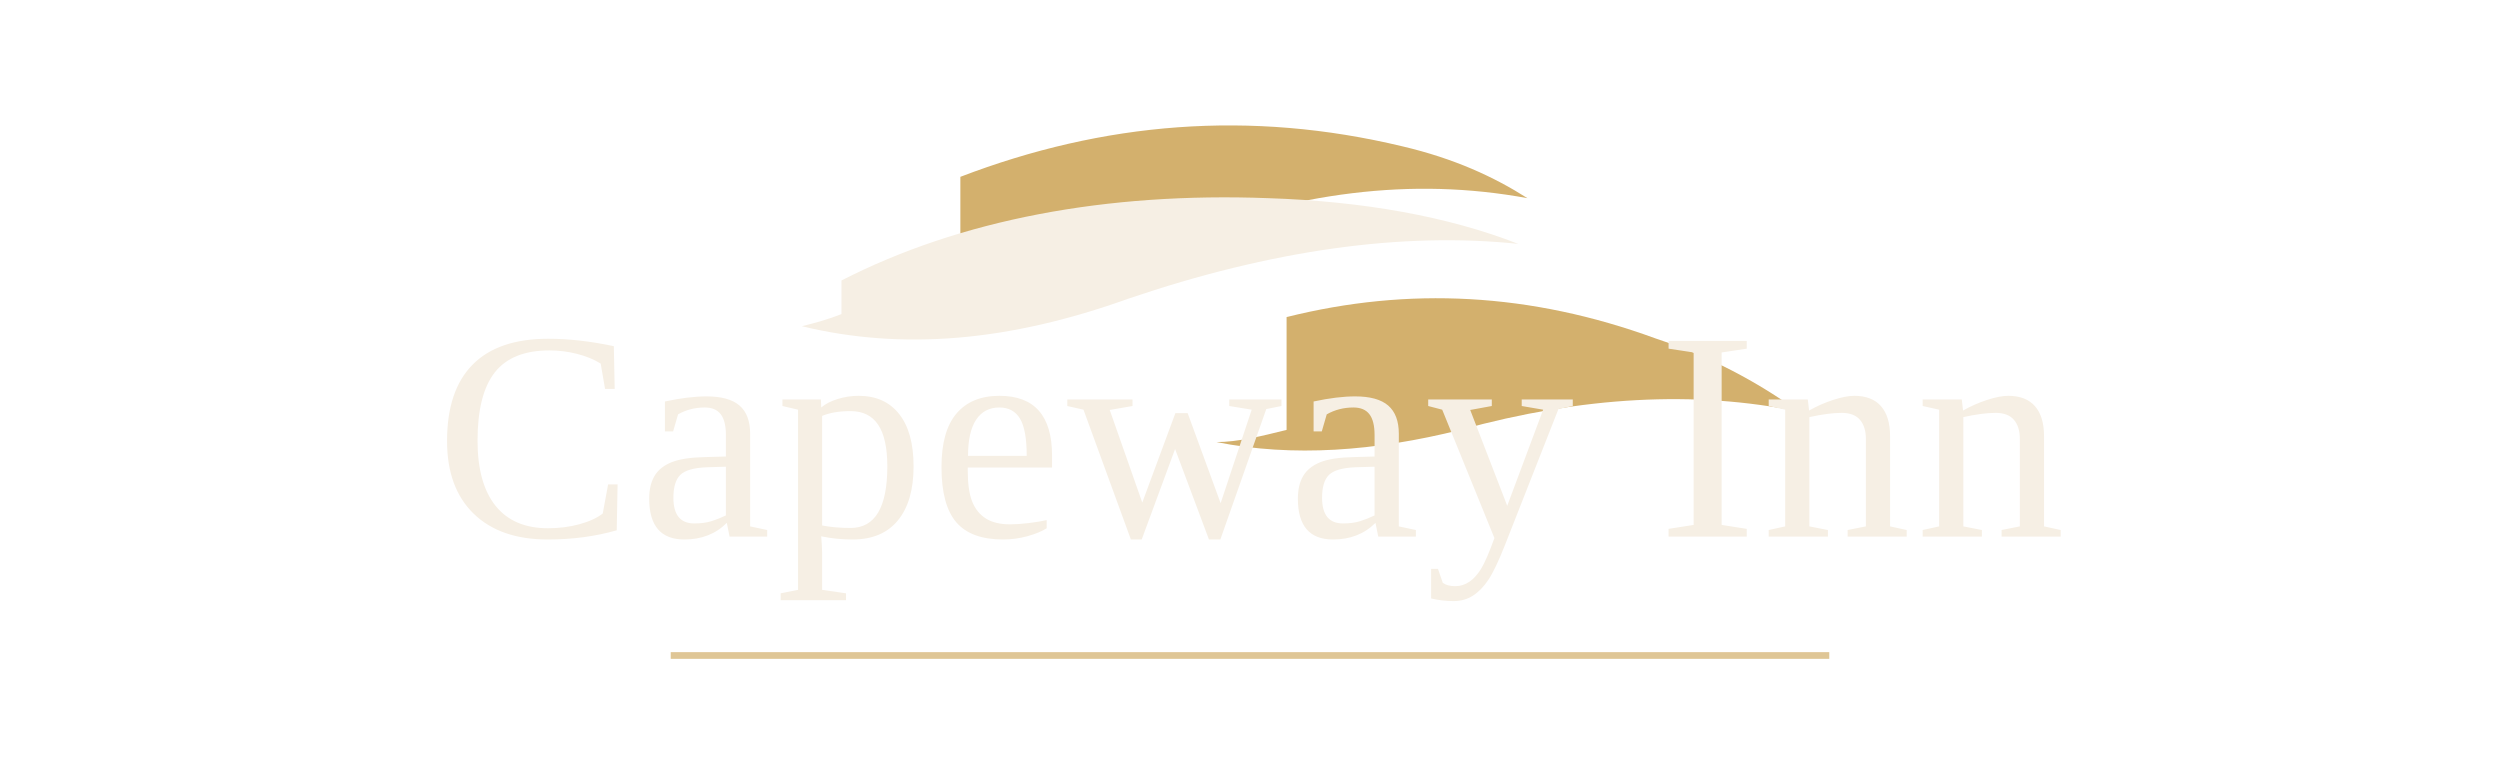
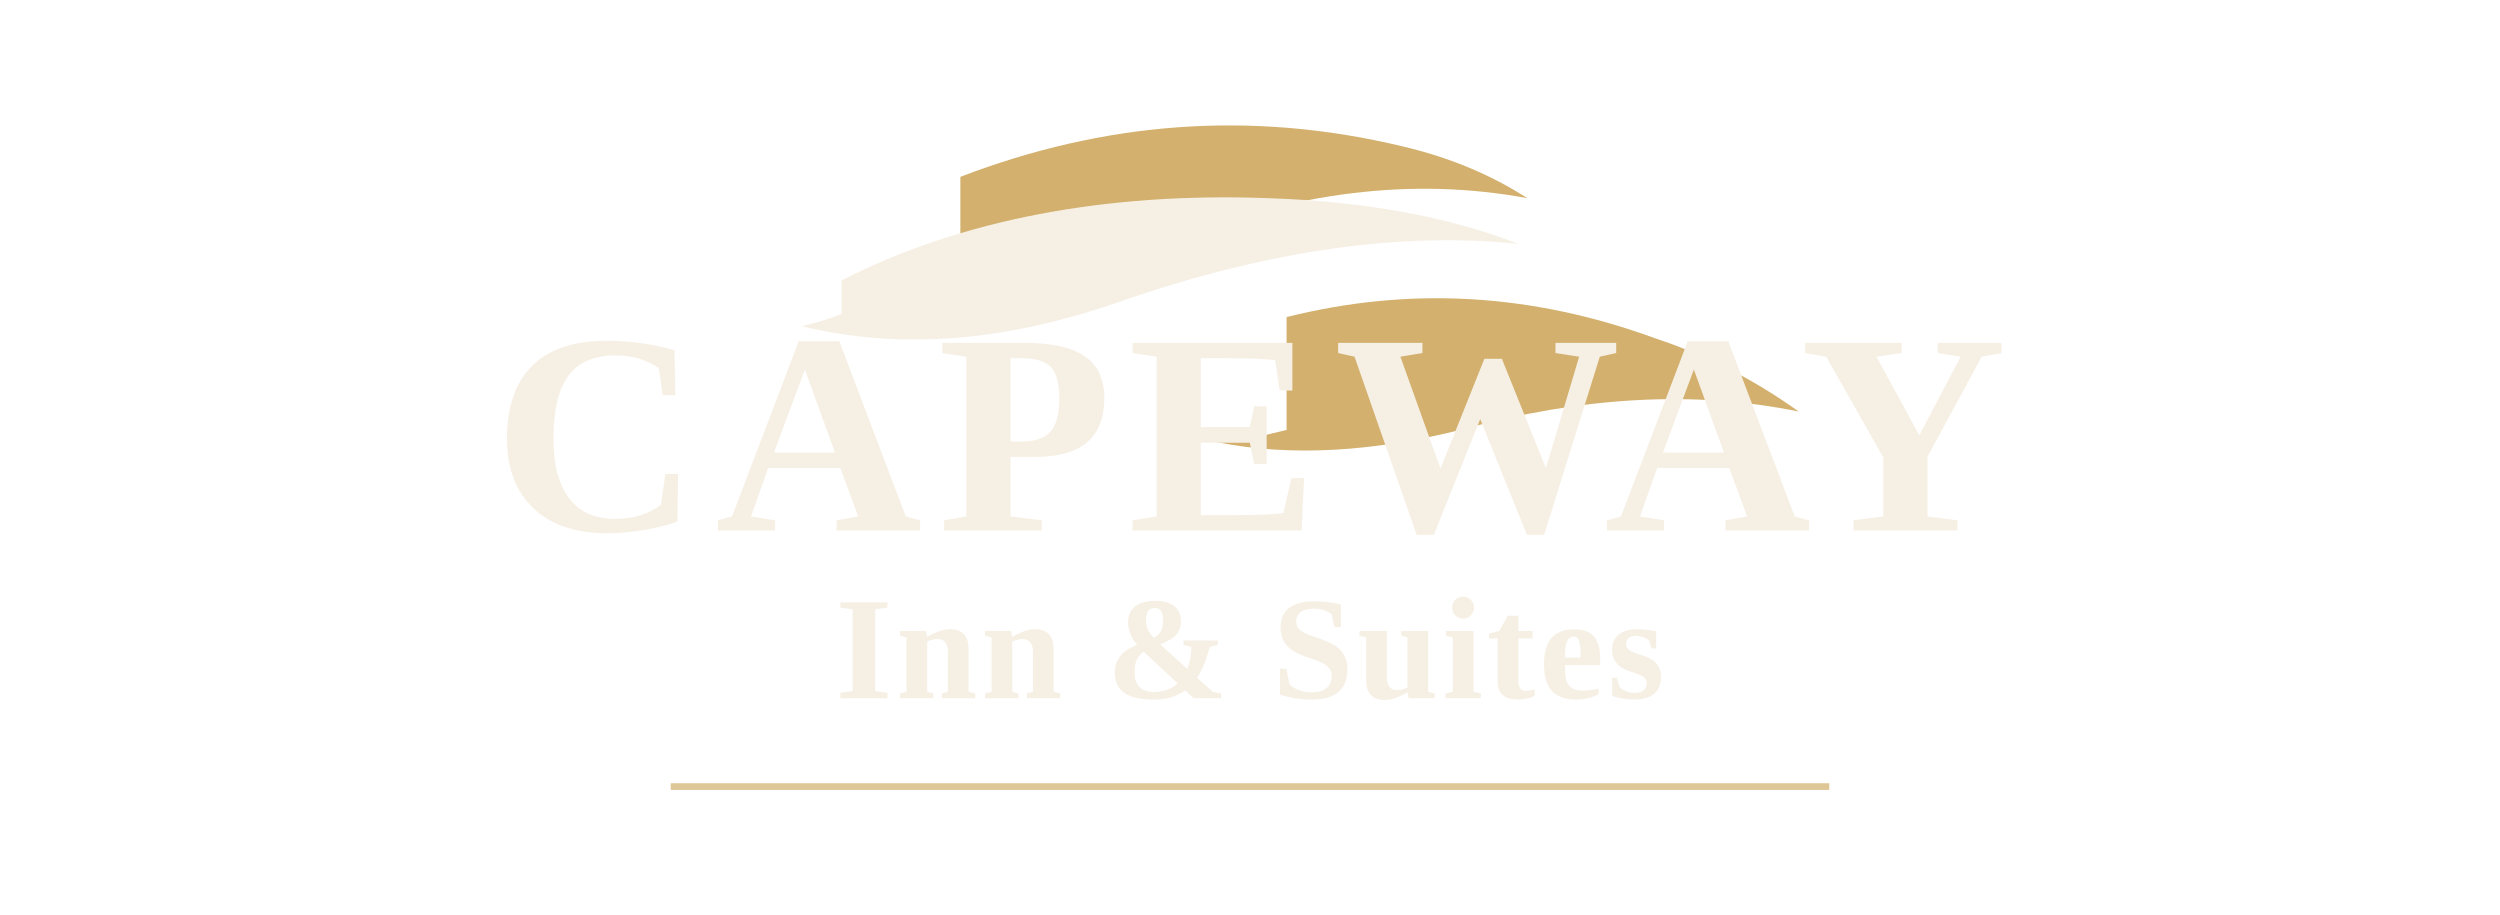
- <svg xmlns="http://www.w3.org/2000/svg" viewBox="0 0 820 250" role="img" aria-labelledby="capewayLogoLightTitle">
+ <svg xmlns="http://www.w3.org/2000/svg" viewBox="0 0 820 300" role="img" aria-labelledby="capewayLogoLightTitle">
  <path fill="#d3b06d" d="M315 58c47-18 95-22 145-10 17 4 30 10 41 17-38-7-76-2-118 14-31 12-62 15-93 10 8 0 16-2 25-5z" />
  <path fill="#f6efe4" d="M276 92c39-20 87-29 140-27 31 1 59 6 82 15-38-4-81 2-128 18-39 14-74 17-107 9 4-1 8-2 13-4z" />
  <path fill="#d3b06d" d="M422 104c40-10 80-8 121 7 18 6 33 14 47 24-34-7-71-5-111 6-28 7-55 9-80 4 7 0 15-2 23-4z" />
-   <text x="410" y="176" text-anchor="middle" fill="#f6efe4" font-family="Cormorant Garamond, Georgia, 'Times New Roman', serif" font-size="98" letter-spacing="1.5px">Capeway Inn</text>
-   <line x1="220" y1="215" x2="600" y2="215" stroke="#d3b06d" stroke-width="2.2" opacity="0.72" />
+   <text x="410" y="174" text-anchor="middle" fill="#f6efe4" font-family="Cormorant Garamond, Georgia, 'Times New Roman', serif" font-size="94" font-weight="700" letter-spacing="5px">CAPEWAY</text>
+   <text x="410" y="229" text-anchor="middle" fill="#f6efe4" font-family="Cormorant Garamond, Georgia, 'Times New Roman', serif" font-size="48" font-weight="600" letter-spacing="1.2px">Inn &amp; Suites</text>
+   <line x1="220" y1="258" x2="600" y2="258" stroke="#d3b06d" stroke-width="2.2" opacity="0.72" />
</svg>
